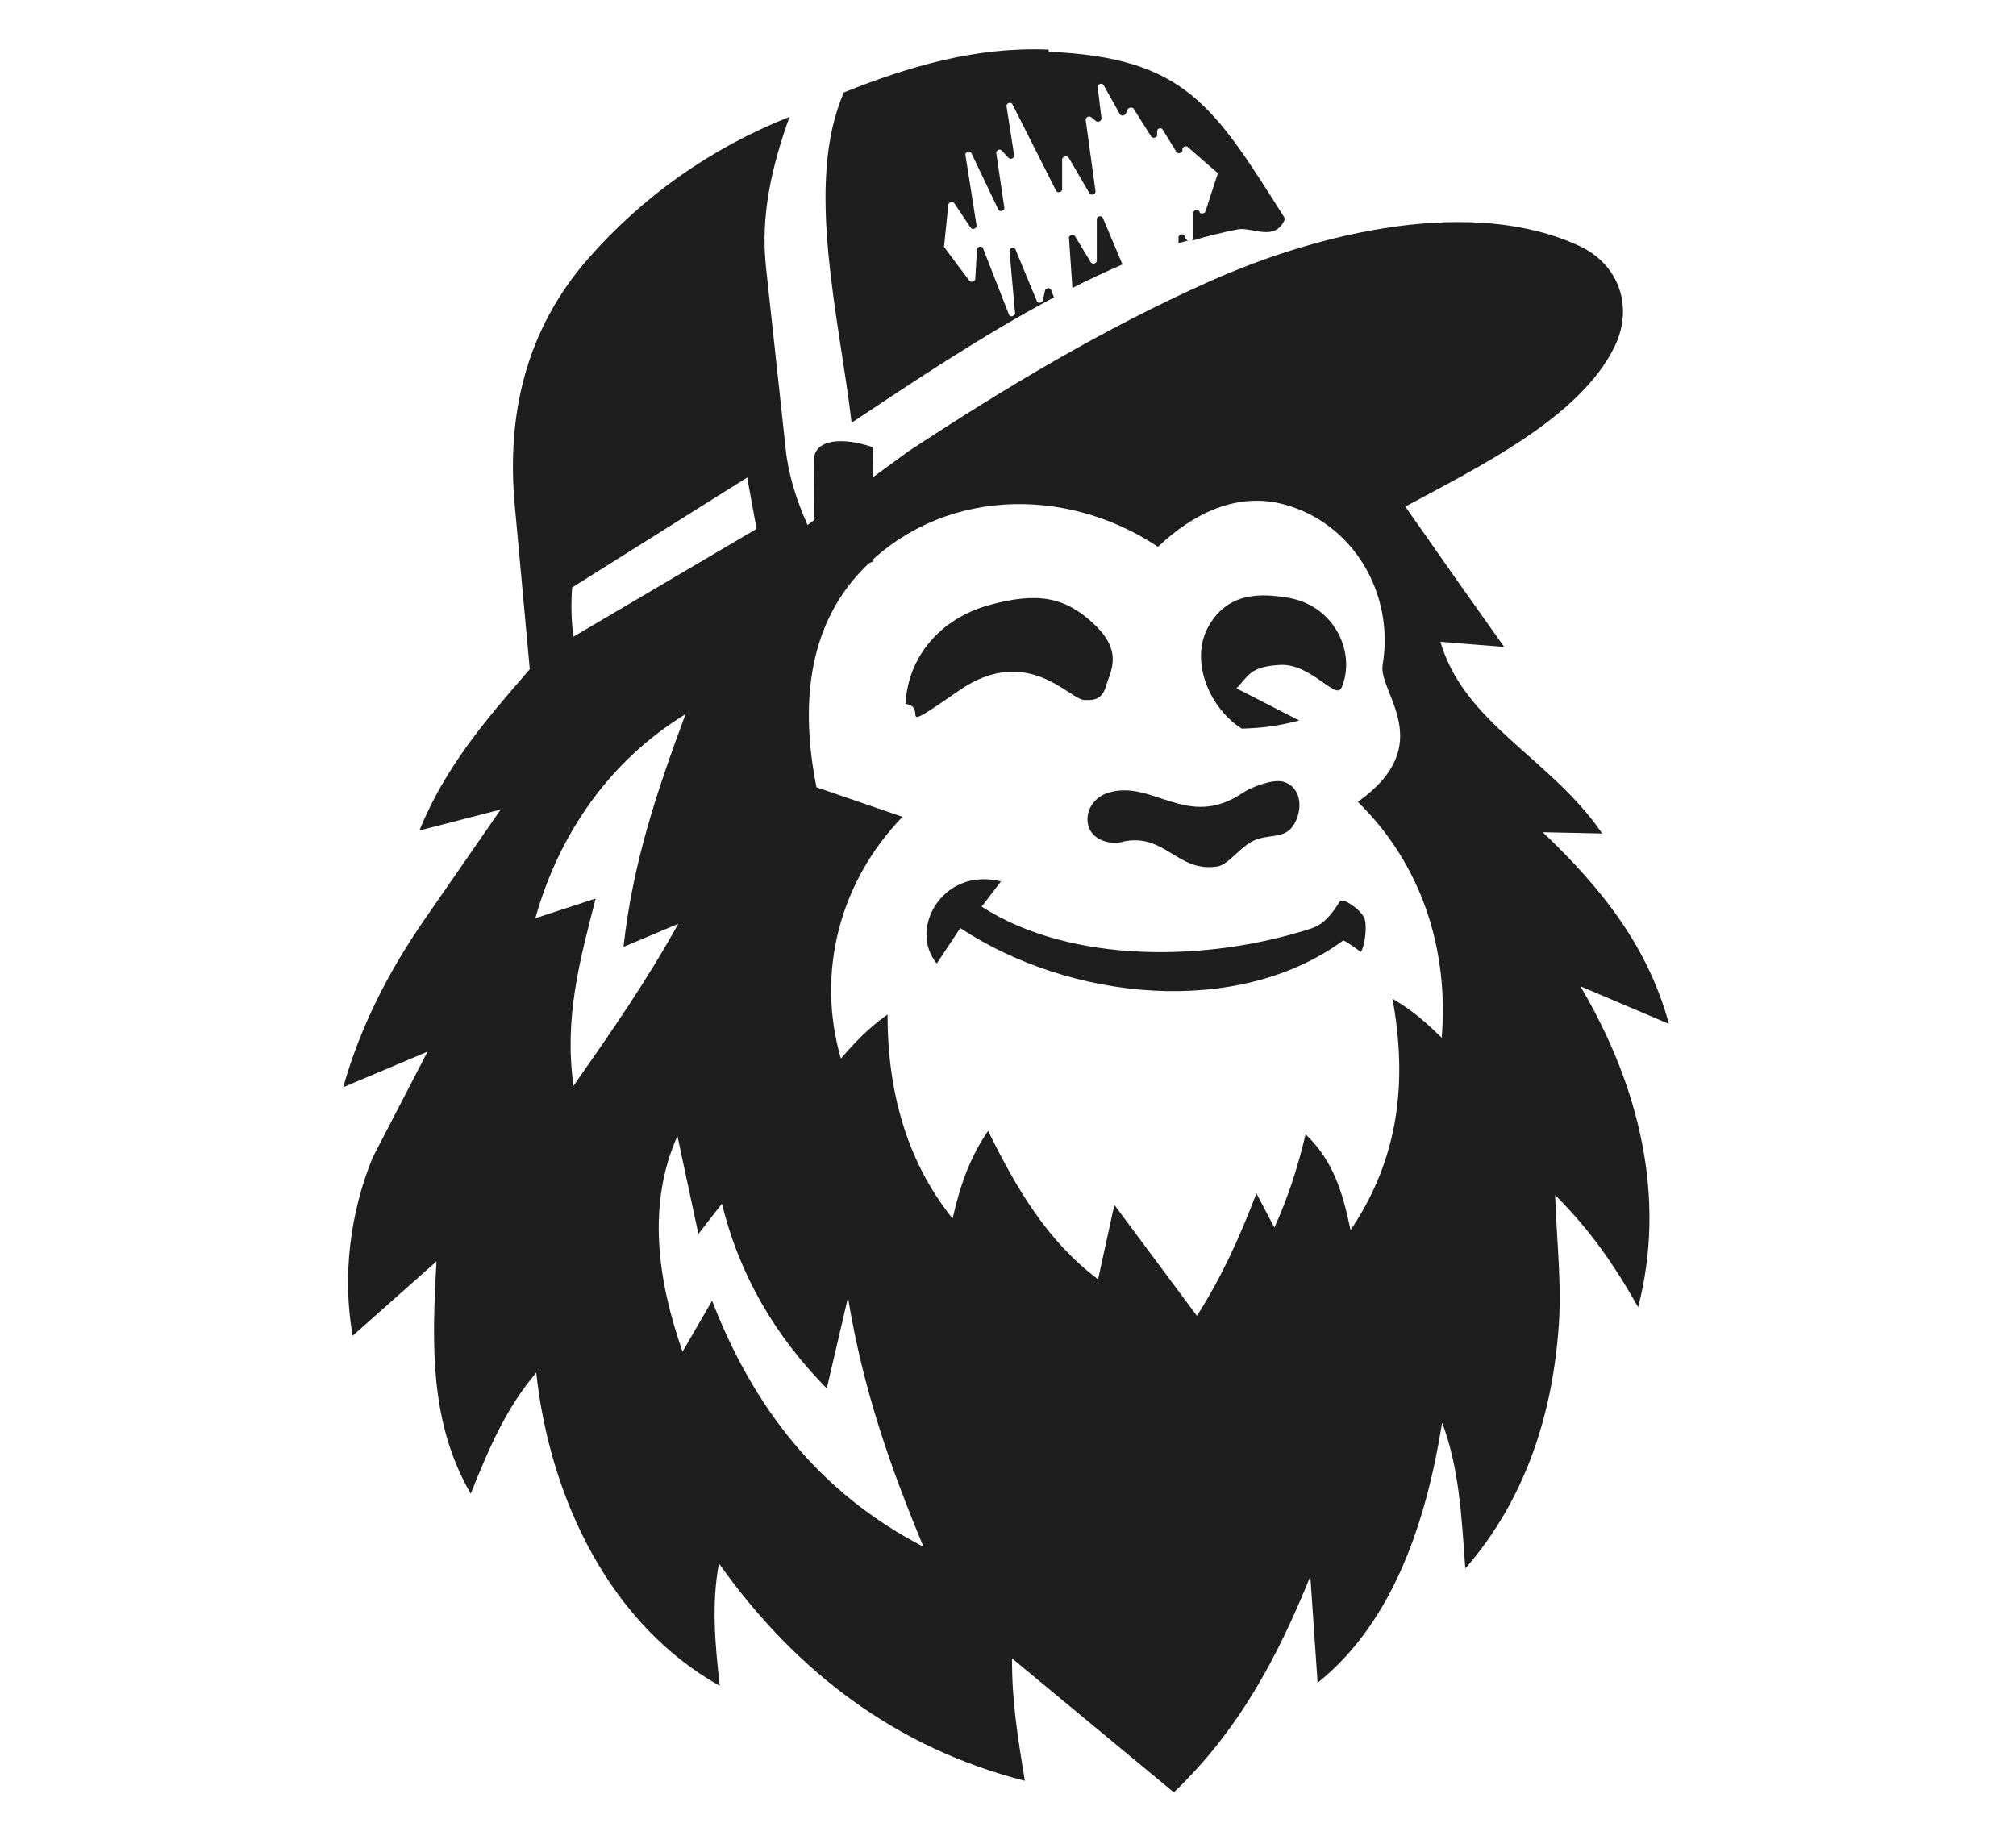
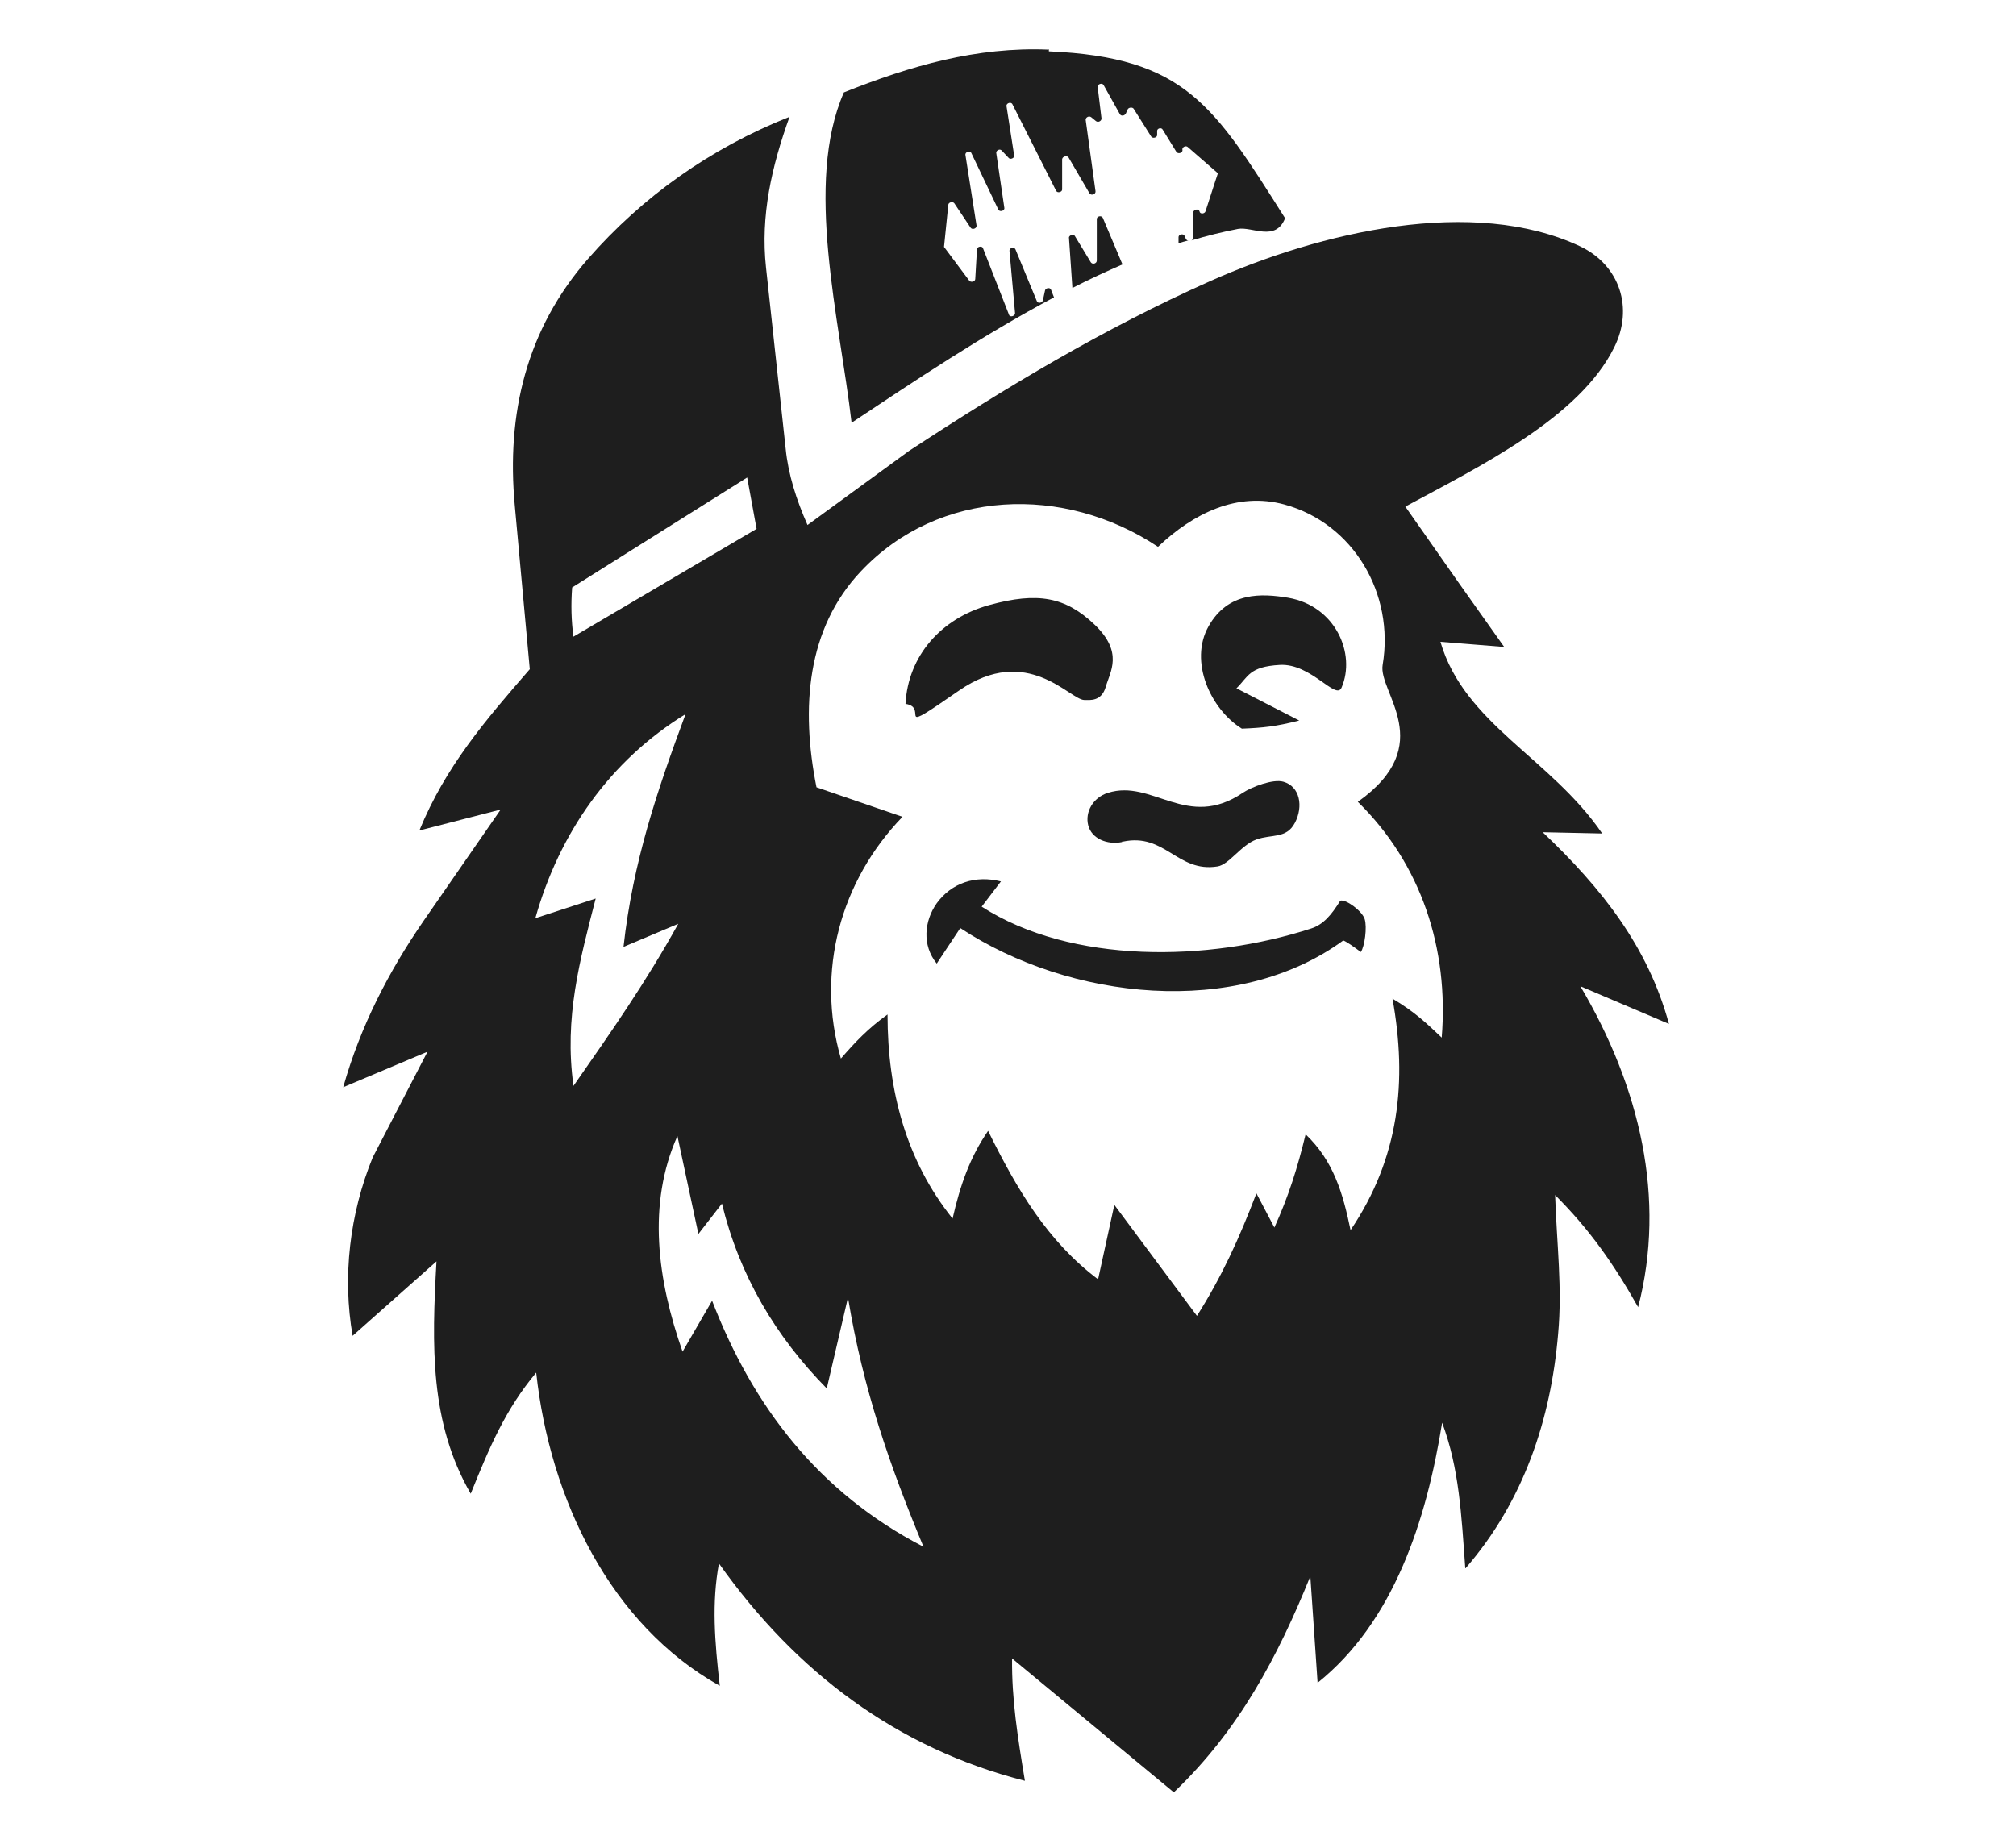
<svg xmlns="http://www.w3.org/2000/svg" id="Layer_1" version="1.1" viewBox="0 0 471.1 431.9">
  <defs>
    <style>
      .st0 {
        fill: #1e1e1e;
      }
- 
-       .st1 {
-         fill: #1e1e1e;
-       }
    </style>
  </defs>
+   <path class="st0" d="M342.4,366.4c-.9-12.4-1.4-23.2-5.4-33.9-3.7,23.1-11.4,46.6-29.1,60.8l-1.7-24.9c-7.6,18.8-16.7,36-31.9,50.5l-37.8-31.3c-.1,9.6,1.3,18.3,3,28.6-29.9-7.6-53.5-25.4-71.5-50.8-1.7,9.2-1,18.2.2,28.6-25.6-14.3-39.7-43.7-42.9-73.2-7.2,8.6-10.9,17.4-15.3,28.3-9.6-16.6-9.1-34.7-8-54.3l-19.6,17.4c-2.4-13.8-.7-28.5,4.7-41.7l12.8-24.7-19.7,8.3c4-14.2,10.6-27,18.8-38.9l18-26-19,4.9c6.1-14.9,15.3-25.6,25.8-37.7l-3.5-38.2c-2-21.5,2.7-41.2,17.1-57.7,12.7-14.5,28.5-25.8,47.1-33.2-4.2,11.7-6.8,23.1-5.5,35.2l4.6,42.4c.6,6,2.5,11.9,5.1,17.8l23.7-17.3c22.7-14.9,45.5-28.6,70.4-39.7,25.8-11.5,61.5-19.9,86.5-8.1,9.2,4.4,12.5,14.4,7.9,23.6-8.1,16.4-31.4,27.8-48.8,37.2l12.4,17.7,10.7,15.1-14.9-1.2c5.6,19.2,25.7,27.1,37.8,44.8l-13.9-.3c13.9,13.2,24.6,26.8,29.5,44.8l-20.7-8.8c13.9,23.5,20.1,49.6,13.5,75-5.7-10.1-11.3-18.1-19.4-26.2.4,11.6,1.7,21.7.7,32.5-1.7,19.9-8,39-21.6,54.7h-.1ZM176.8,123.6l-2.2-12-40.9,25.7c-.3,4-.2,7.7.3,11.5l42.8-25.2h0ZM279.6,307.7c5.9-9.3,10-18.3,14-28.8l4.2,8c3.3-7.3,5.4-13.9,7.3-21.8,6.5,6.2,8.7,13.7,10.5,22.4,11.4-16.9,13.3-34.8,9.8-54.1,5.2,3.1,7.8,5.6,11.5,9.1,1.7-20.8-4.8-40.6-19.6-55.1,18.9-13.4,4.7-25.6,5.8-32,2.8-16.6-6.8-33.1-23-37.5-11-3-21.3,2.1-29.5,9.9-21.9-14.6-51.2-13.6-69.4,5.7-12.7,13.4-14.1,32-10.4,50.5l20.1,6.9c-14.5,15-20.3,36.1-14.4,56.5,3.4-3.9,6.3-7,10.9-10.3,0,17.9,4.4,34.2,15.2,47.7,1.8-7.9,4.1-14.4,8.3-20.5,6.8,13.8,13.9,25.8,25.7,34.7l3.8-17.4,19.5,26.2h-.3ZM134,253.8c8.8-12.6,16.9-24.2,24.5-37.9l-12.8,5.4c2.2-19.9,7.9-36.6,14.5-54.4-17.7,10.9-29.5,27.8-35.1,47.7l14.1-4.6c-3.7,14.4-7.4,27.8-5.2,43.7h0ZM198.1,303.5l-4.9,21c-12-12.2-20.4-26.4-24.5-43.2l-5.5,7.1-4.9-22.9c-7.1,15.9-4.7,33.6,1.2,50.4l6.9-11.9c9.5,24.6,24.8,44.8,49.4,57.5-7.9-19-14.1-36.8-17.6-58h-.1Z" />
  <g>
-     <path class="st0" d="M342.4,366.4c-.9-12.4-1.4-23.2-5.4-33.9-3.7,23.1-11.4,46.6-29.1,60.8l-1.7-24.9c-7.6,18.8-16.7,36-31.9,50.5l-37.8-31.3c-.1,9.6,1.3,18.3,3,28.6-29.9-7.6-53.5-25.4-71.5-50.8-1.7,9.2-1,18.2.2,28.6-25.6-14.3-39.7-43.7-42.9-73.2-7.2,8.6-10.9,17.4-15.3,28.3-9.6-16.6-9.1-34.7-8-54.3l-19.6,17.4c-2.4-13.8-.7-28.5,4.7-41.7l12.8-24.7-19.7,8.3c4-14.2,10.6-27,18.8-38.9l18-26-19,4.9c6.1-14.9,15.3-25.6,25.8-37.7l-3.5-38.2c-2-21.5,2.7-41.2,17.1-57.7,12.7-14.5,28.5-25.8,47.1-33.2-4.2,11.7-6.8,23.1-5.5,35.2l4.6,42.4c.6,6,2.5,11.9,5.1,17.8l23.7-17.3c22.7-14.9,45.5-28.6,70.4-39.7,25.8-11.5,61.5-19.9,86.5-8.1,9.2,4.4,12.5,14.4,7.9,23.6-8.1,16.4-31.4,27.8-48.8,37.2l12.4,17.7,10.7,15.1-14.9-1.2c5.6,19.2,25.7,27.1,37.8,44.8l-13.9-.3c13.9,13.2,24.6,26.8,29.5,44.8l-20.7-8.8c13.9,23.5,20.1,49.6,13.5,75-5.7-10.1-11.3-18.1-19.4-26.2.4,11.6,1.7,21.7.7,32.5-1.7,19.9-8,39-21.6,54.7ZM176.8,123.6l-2.2-12-40.9,25.7c-.3,4-.2,7.7.3,11.5l42.8-25.2ZM279.6,307.7c5.9-9.3,10-18.3,14-28.8l4.2,8c3.3-7.3,5.4-13.9,7.3-21.8,6.5,6.2,8.7,13.7,10.5,22.4,11.4-16.9,13.3-34.8,9.8-54.1,5.2,3.1,7.8,5.6,11.5,9.1,1.7-20.8-4.8-40.6-19.6-55.1,18.9-13.4,4.7-25.6,5.8-32,2.8-16.6-6.8-33.1-23-37.5-11-3-21.3,2.1-29.5,9.9-21.9-14.6-51.2-13.6-69.4,5.7-12.7,13.4-14.1,32-10.4,50.5l20.1,6.9c-14.5,15-20.3,36.1-14.4,56.5,3.4-3.9,6.3-7,10.9-10.3,0,17.9,4.4,34.2,15.2,47.7,1.8-7.9,4.1-14.4,8.3-20.5,6.8,13.8,13.9,25.8,25.7,34.7l3.8-17.4,19.5,26.2ZM134,253.8c8.8-12.6,16.9-24.2,24.5-37.9l-12.8,5.4c2.2-19.9,7.9-36.6,14.5-54.4-17.7,10.9-29.5,27.8-35.1,47.7l14.1-4.6c-3.7,14.4-7.4,27.8-5.2,43.7ZM198.1,303.5l-4.9,21c-12-12.2-20.4-26.4-24.5-43.2l-5.5,7.1-4.9-22.9c-7.1,15.9-4.7,33.6,1.2,50.4l6.9-11.9c9.5,24.6,24.8,44.8,49.4,57.5-7.9-19-14.1-36.8-17.6-58Z" />
-     <g>
-       <path class="st0" d="M257.7,50.9c-.3-.6-1.4-.4-1.4.3v9.7c0,.7-1,1-1.4.4l-3.7-6.1c-.3-.6-1.5-.2-1.4.4l.8,11.7c3.9-2,7.8-3.8,11.7-5.5l-4.6-10.9Z" />
-       <path class="st0" d="M277.1,55.8l-.3-.7c-.3-.6-1.4-.3-1.4.3v1.5c.7-.3,1.5-.5,2.3-.7-.2,0-.4-.1-.5-.3Z" />
-       <path class="st0" d="M245,11.6c-16.8-.7-32.3,3.8-47.8,10-9.3,21.2-1,53,1.8,77.2,14.6-9.7,30.7-20.5,47.3-29.3l-.7-1.8c-.2-.6-1.3-.4-1.4.2l-.5,2.3c-.1.6-1.2.8-1.4.2l-5-12.1c-.3-.7-1.5-.4-1.4.4l1.3,14.5c0,.7-1.2,1-1.4.4l-6.1-15.6c-.2-.6-1.4-.4-1.4.3l-.4,6.9c0,.6-1,.9-1.4.4l-5.9-7.9h0s0,0,0,0h0s0,0,0,0l1-9.8c0-.6,1-.9,1.4-.4l3.8,5.7c.4.6,1.5.2,1.4-.5l-2.6-16.5c-.1-.7,1.1-1.1,1.4-.4l6.3,13.2c.3.6,1.5.3,1.4-.4l-1.9-12.9c0-.6.9-1,1.3-.5l1.6,1.7c.4.5,1.4,0,1.3-.5l-1.8-11.6c-.1-.7,1.1-1.1,1.4-.4l10.2,20.2c.3.6,1.4.3,1.4-.3v-7.1c.1-.7,1.2-.9,1.5-.4l4.9,8.4c.4.6,1.5.2,1.4-.5l-2.3-16.7c0-.6.8-1,1.3-.6l1.1.9c.5.4,1.3,0,1.3-.6l-.9-7.4c0-.7,1.1-1,1.4-.4l3.8,6.8c.3.5,1.1.4,1.4-.2l.4-.9c.2-.5,1.1-.6,1.4-.2l4.1,6.5c.4.6,1.5.2,1.4-.4v-.8c-.1-.7,1-1,1.3-.4l3.2,5.2c.4.6,1.6.2,1.4-.5-.1-.6.8-1.1,1.3-.6l7,6.1-.7,2.1-2.2,6.8c-.2.6-1.3.7-1.4.1h0c-.2-.7-1.4-.5-1.5.3v6.1c-.1.2-.2.3-.4.4,3.6-1.1,7.3-2,10.9-2.7,3.3-.6,8.8,3.1,11-2.5-16.7-26.4-23.3-37.6-55.2-39Z" />
-     </g>
-     <path class="st0" d="M313.2,210.5c1.3-.4,5.1,2.4,5.7,4.3s0,6.4-.9,7.7c-1.6-1.2-3.3-2.4-4.1-2.7-24.9,18.2-63.9,14-89.5-2.9l-5.5,8.3c-3.5-4.3-2.9-10,0-14.1,3.5-4.8,9.1-6.6,15-5.1l-4.5,5.9c21,13.5,53,12.9,77,5.1,2.8-.9,4.7-3.1,6.8-6.5Z" />
-     <path class="st0" d="M253.4,163.6c-3.4,0-13.3-13.3-29.3-2.2s-6.7,4-12.5,3.1c.6-11.2,8.3-20,19.6-23.1s17.8-1.9,24.6,4.6,3.6,11,2.6,14.5-3.7,3.1-5,3.1Z" />
-     <path class="st0" d="M288.8,160.8l14.8,7.6c-5.5,1.4-8.4,1.7-13.4,1.9-7.3-4.5-12.4-15.7-7.8-23.9s12.5-7.7,18.6-6.7c11.1,1.9,15.9,13.1,12.5,21-1.3,3.1-7.1-5.7-14.4-5.3s-7.4,2.8-10.2,5.5Z" />
-     <path class="st0" d="M262.2,196.8c-3.5.7-7.1-.8-7.9-3.9s1.1-6.5,4.6-7.6c10.4-3.3,18.5,8.8,31.5,0,2.1-1.4,7.1-3.3,9.5-2.6,3.9,1.1,4.7,5.8,2.7,9.6s-5.4,2.6-9,3.9-6.4,5.9-9.1,6.3c-9.4,1.5-12.2-7.9-22.1-5.8Z" />
+     <path class="st0" d="M257.7,50.9c-.3-.6-1.4-.4-1.4.3v9.7c0,.7-1,1-1.4.4l-3.7-6.1c-.3-.6-1.5-.2-1.4.4l.8,11.7c3.9-2,7.8-3.8,11.7-5.5l-4.6-10.9h0Z" />
+     <path class="st0" d="M277.1,55.8l-.3-.7c-.3-.6-1.4-.3-1.4.3v1.5c.7-.3,1.5-.5,2.3-.7-.2,0-.4,0-.5-.3h-.1Z" />
+     <path class="st0" d="M245,11.6c-16.8-.7-32.3,3.8-47.8,10-9.3,21.2-1,53,1.8,77.2,14.6-9.7,30.7-20.5,47.3-29.3l-.7-1.8c-.2-.6-1.3-.4-1.4.2l-.5,2.3c-.1.6-1.2.8-1.4.2l-5-12.1c-.3-.7-1.5-.4-1.4.4l1.3,14.5c0,.7-1.2,1-1.4.4l-6.1-15.6c-.2-.6-1.4-.4-1.4.3l-.4,6.9c0,.6-1,.9-1.4.4l-5.9-7.9h0l1-9.8c0-.6,1-.9,1.4-.4l3.8,5.7c.4.6,1.5.2,1.4-.5l-2.6-16.5c-.1-.7,1.1-1.1,1.4-.4l6.3,13.2c.3.6,1.5.3,1.4-.4l-1.9-12.9c0-.6.9-1,1.3-.5l1.6,1.7c.4.5,1.4,0,1.3-.5l-1.8-11.6c-.1-.7,1.1-1.1,1.4-.4l10.2,20.2c.3.6,1.4.3,1.4-.3v-7.1c.1-.7,1.2-.9,1.5-.4l4.9,8.4c.4.6,1.5.2,1.4-.5l-2.3-16.7c0-.6.8-1,1.3-.6l1.1.9c.5.4,1.3,0,1.3-.6l-.9-7.4c0-.7,1.1-1,1.4-.4l3.8,6.8c.3.5,1.1.4,1.4-.2l.4-.9c.2-.5,1.1-.6,1.4-.2l4.1,6.5c.4.6,1.5.2,1.4-.4v-.8c-.1-.7,1-1,1.3-.4l3.2,5.2c.4.6,1.6.2,1.4-.5-.1-.6.8-1.1,1.3-.6l7,6.1-.7,2.1-2.2,6.8c-.2.6-1.3.7-1.4,0h0c-.2-.7-1.4-.5-1.5.3v6.1c-.1.2-.2.3-.4.4,3.6-1.1,7.3-2,10.9-2.7,3.3-.6,8.8,3.1,11-2.5-16.7-26.4-23.3-37.6-55.2-39v-.5Z" />
  </g>
-   <path class="st1" d="M204.1,131.2c-4.4,2-9,2-13.7.2l-.2-23.8c0-5,6.7-5.5,13.7-3.1l.2,26.7Z" />
+   <path class="st0" d="M313.2,210.5c1.3-.4,5.1,2.4,5.7,4.3s0,6.4-.9,7.7c-1.6-1.2-3.3-2.4-4.1-2.7-24.9,18.2-63.9,14-89.5-2.9l-5.5,8.3c-3.5-4.3-2.9-10,0-14.1,3.5-4.8,9.1-6.6,15-5.1l-4.5,5.9c21,13.5,53,12.9,77,5.1,2.8-.9,4.7-3.1,6.8-6.5Z" />
+   <path class="st0" d="M253.4,163.6c-3.4,0-13.3-13.3-29.3-2.2s-6.7,4-12.5,3.1c.6-11.2,8.3-20,19.6-23.1s17.8-1.9,24.6,4.6,3.6,11,2.6,14.5-3.7,3.1-5,3.1h0Z" />
+   <path class="st0" d="M288.8,160.8l14.8,7.6c-5.5,1.4-8.4,1.7-13.4,1.9-7.3-4.5-12.4-15.7-7.8-23.9s12.5-7.7,18.6-6.7c11.1,1.9,15.9,13.1,12.5,21-1.3,3.1-7.1-5.7-14.4-5.3s-7.4,2.8-10.2,5.5h-.1Z" />
+   <path class="st0" d="M262.2,196.8c-3.5.7-7.1-.8-7.9-3.9s1.1-6.5,4.6-7.6c10.4-3.3,18.5,8.8,31.5,0,2.1-1.4,7.1-3.3,9.5-2.6,3.9,1.1,4.7,5.8,2.7,9.6s-5.4,2.6-9,3.9-6.4,5.9-9.1,6.3c-9.4,1.5-12.2-7.9-22.1-5.8h-.2Z" />
</svg>
